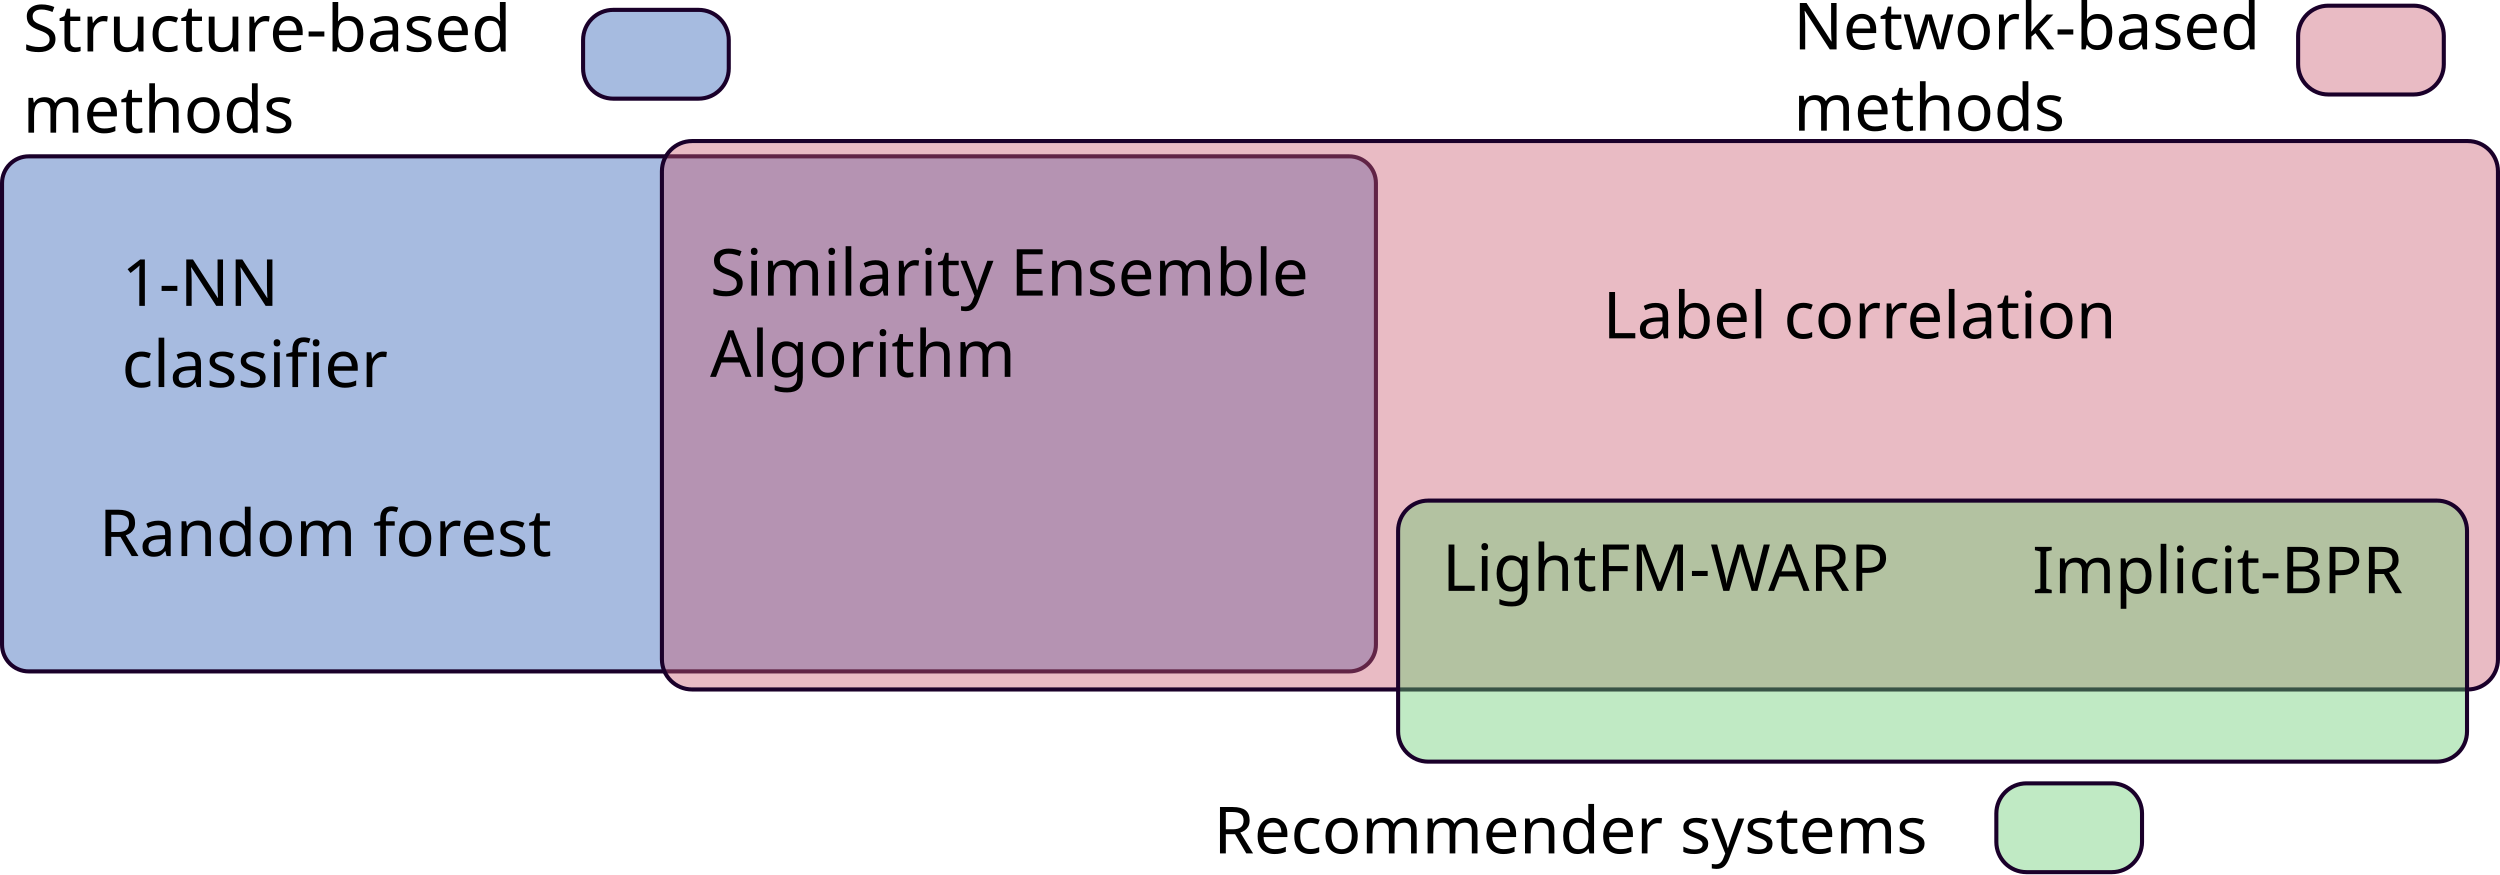
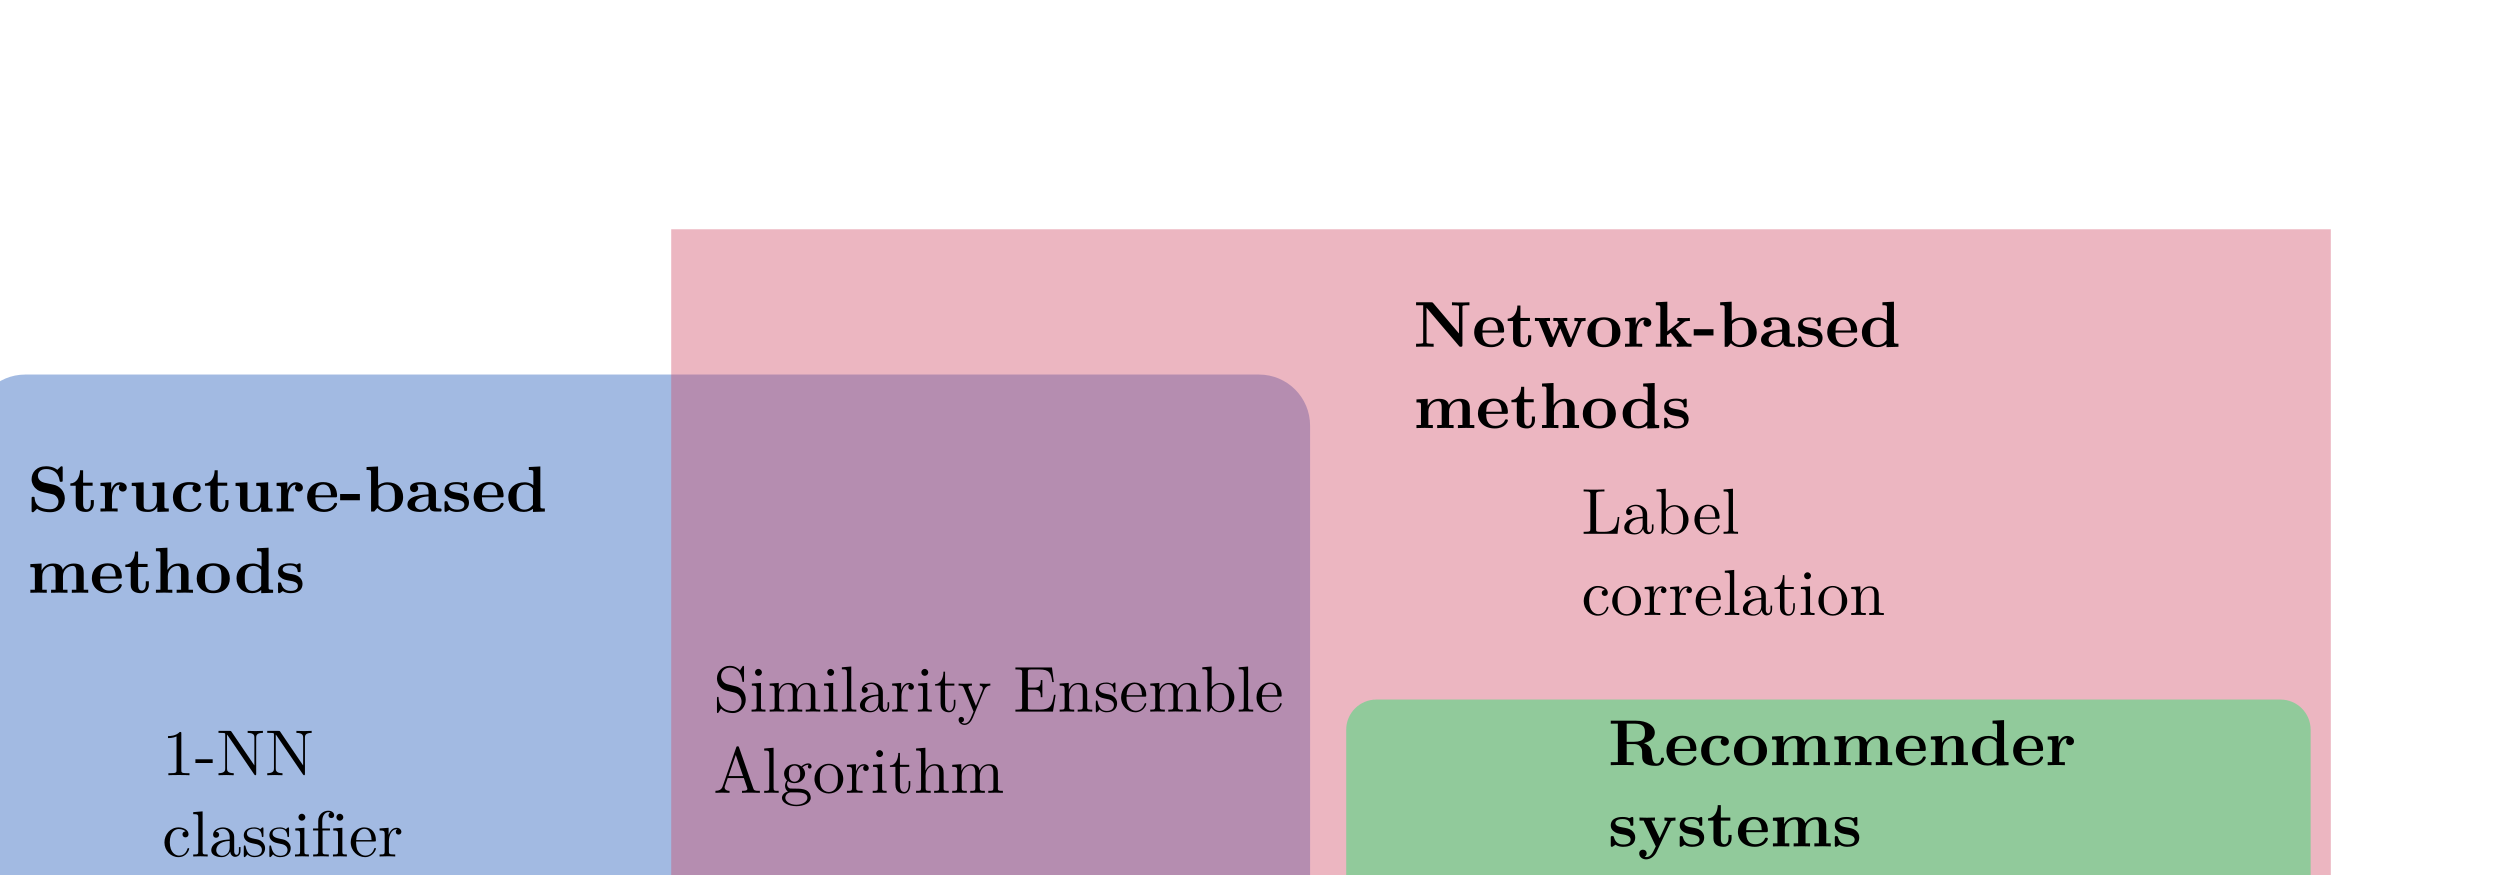
- <svg xmlns="http://www.w3.org/2000/svg" width="407.06mm" height="142.339mm" viewBox="0 0 407.06 142.339" version="1.1" id="svg8">
+ <svg xmlns="http://www.w3.org/2000/svg" id="svg8" version="1.1" viewBox="0 0 407.06 142.339" height="142.339mm" width="407.06mm">
  <defs id="defs2">
-     <marker orient="auto" refY="0" refX="0" id="Arrow1Lend" style="overflow:visible">
-       <path id="path895" d="M 0,0 5,-5 -12.5,0 5,5 Z" style="fill-rule:evenodd;stroke:#000000;stroke-width:1pt" transform="matrix(-0.8,0,0,-0.8,-10,0)" />
+     <marker style="overflow:visible" id="Arrow1Lend" refX="0" refY="0" orient="auto">
+       <path transform="matrix(-0.8,0,0,-0.8,-10,0)" style="fill-rule:evenodd;stroke:#000000;stroke-width:1pt" d="M 0,0 5,-5 -12.5,0 5,5 Z" id="path895" />
    </marker>
  </defs>
-   <g id="layer1" transform="translate(95.80929,8.825193)">
-     <rect style="fill:#275ab2;fill-opacity:0.409;stroke:#1a002a;stroke-width:0.665;stroke-linecap:round;stroke-linejoin:round;stroke-miterlimit:4;stroke-dasharray:none;stroke-dashoffset:0;stroke-opacity:1;paint-order:markers fill stroke" id="rect863" width="223.7" height="83.865" x="-95.477" y="16.631" ry="4.347" />
-     <rect style="fill:#c9586e;fill-opacity:0.408;stroke:#1a002a;stroke-width:0.665;stroke-linecap:round;stroke-opacity:1" id="rect861" width="298.951" height="89.294" x="11.967" y="14.142" ry="4.914" />
-     <rect style="fill:#64cc6f;fill-opacity:0.409;stroke:#1a002a;stroke-width:0.665;stroke-linecap:round;stroke-opacity:1" id="rect859" width="174.042" height="42.506" x="131.838" y="72.684" ry="4.914" />
-     <text xml:space="preserve" style="font-style:normal;font-weight:normal;font-size:10.583px;line-height:1.25;font-family:sans-serif;fill:#000000;fill-opacity:1;stroke:none;stroke-width:0.265" x="165.176" y="46.264" id="text835">
-       <tspan id="tspan833" x="165.176" y="46.264" style="stroke-width:0.265">Label correlation</tspan>
+   <g transform="translate(95.80929,8.825193)" id="layer1">
+     <rect ry="8.315" y="52.161" x="-100.013" height="129.059" width="217.518" id="rect863" style="fill:#1c57b9;fill-opacity:0.409;stroke:none;stroke-width:0.665;stroke-linecap:round;stroke-linejoin:round;stroke-miterlimit:4;stroke-dasharray:none;stroke-dashoffset:0;stroke-opacity:1;paint-order:markers fill stroke" />
+     <rect rx="0" ry="4.914" y="28.505" x="13.479" height="156.574" width="270.225" id="rect861" style="fill:#d14c68;fill-opacity:0.408;stroke:none;stroke-width:0.665;stroke-linecap:round;stroke-opacity:1" />
+     <rect ry="4.914" y="105.078" x="123.386" height="76.276" width="157.033" id="rect859" style="fill:#0de664;fill-opacity:0.409;stroke:none;stroke-width:0.665;stroke-linecap:round;stroke-opacity:1" />
+     <text id="text839" y="166.687" x="199.723" style="font-style:normal;font-variant:normal;font-weight:normal;font-stretch:normal;font-size:10.583px;line-height:1.25;font-family:'Latin Modern Roman';-inkscape-font-specification:'Latin Modern Roman, ';fill:#000000;fill-opacity:1;stroke:none;stroke-width:0.265" xml:space="preserve">
+       <tspan style="font-style:normal;font-variant:normal;font-weight:normal;font-stretch:normal;font-family:'Latin Modern Roman';-inkscape-font-specification:'Latin Modern Roman, ';stroke-width:0.265" y="166.687" x="199.723" id="tspan837">Implicit-BPR</tspan>
    </text>
-     <text xml:space="preserve" style="font-style:normal;font-weight:normal;font-size:10.583px;line-height:1.25;font-family:sans-serif;fill:#000000;fill-opacity:1;stroke:none;stroke-width:0.265" x="235.101" y="87.766" id="text839">
-       <tspan id="tspan837" x="235.101" y="87.766" style="stroke-width:0.265">Implicit-BPR</tspan>
+     <text id="text843" y="150.218" x="134.19" style="font-style:normal;font-variant:normal;font-weight:normal;font-stretch:normal;font-size:10.583px;line-height:1.25;font-family:'Latin Modern Roman';-inkscape-font-specification:'Latin Modern Roman, ';fill:#000000;fill-opacity:1;stroke:none;stroke-width:0.265" xml:space="preserve">
+       <tspan style="font-style:normal;font-variant:normal;font-weight:normal;font-stretch:normal;font-family:'Latin Modern Roman';-inkscape-font-specification:'Latin Modern Roman, ';stroke-width:0.265" y="150.218" x="134.19" id="tspan841">LightFM-WARP</tspan>
    </text>
-     <text xml:space="preserve" style="font-style:normal;font-weight:normal;font-size:10.583px;line-height:1.25;font-family:sans-serif;fill:#000000;fill-opacity:1;stroke:none;stroke-width:0.265" x="139.02" y="87.388" id="text843">
-       <tspan id="tspan841" x="139.02" y="87.388" style="stroke-width:0.265">LightFM-WARP</tspan>
+     <text id="text867" y="74.466" x="-91.335" style="font-style:normal;font-variant:normal;font-weight:normal;font-stretch:normal;font-size:10.583px;line-height:1.25;font-family:'Latin Modern Roman';-inkscape-font-specification:'Latin Modern Roman, ';fill:#000000;fill-opacity:1;stroke:none;stroke-width:0.265" xml:space="preserve">
+       <tspan style="font-style:normal;font-variant:normal;font-weight:bold;font-stretch:normal;font-family:'Latin Modern Roman';-inkscape-font-specification:'Latin Modern Roman,  Bold';stroke-width:0.265" y="74.466" x="-91.335" id="tspan865">Structure-based</tspan>
+       <tspan id="tspan869" style="font-style:normal;font-variant:normal;font-weight:bold;font-stretch:normal;font-family:'Latin Modern Roman';-inkscape-font-specification:'Latin Modern Roman,  Bold';stroke-width:0.265" y="87.695" x="-91.335">methods</tspan>
    </text>
-     <text xml:space="preserve" style="font-style:normal;font-weight:normal;font-size:10.583px;line-height:1.25;font-family:sans-serif;fill:#000000;fill-opacity:1;stroke:none;stroke-width:0.265" x="19.806" y="39.31" id="text851">
-       <tspan id="tspan849" x="19.806" y="39.31" style="stroke-width:0.265">Similarity Ensemble</tspan>
-       <tspan x="19.806" y="52.539" style="stroke-width:0.265" id="tspan1189">Algorithm</tspan>
+     <text xml:space="preserve" style="font-style:normal;font-variant:normal;font-weight:normal;font-stretch:normal;font-size:10.583px;line-height:1.25;font-family:'Latin Modern Roman';-inkscape-font-specification:'Latin Modern Roman, ';fill:#000000;fill-opacity:1;stroke:none;stroke-width:0.265" x="134.355" y="47.643" id="text867-0">
+       <tspan id="tspan865-8" x="134.355" y="47.643" style="font-style:normal;font-variant:normal;font-weight:bold;font-stretch:normal;font-family:'Latin Modern Roman';-inkscape-font-specification:'Latin Modern Roman,  Bold';stroke-width:0.265">Network-based</tspan>
+       <tspan x="134.355" y="60.873" style="font-style:normal;font-variant:normal;font-weight:bold;font-stretch:normal;font-family:'Latin Modern Roman';-inkscape-font-specification:'Latin Modern Roman,  Bold';stroke-width:0.265" id="tspan869-7">methods</tspan>
    </text>
-     <text xml:space="preserve" style="font-style:normal;font-weight:normal;font-size:10.583px;line-height:1.25;font-family:sans-serif;fill:#000000;fill-opacity:1;stroke:none;stroke-width:0.265" x="-75.973" y="40.973" id="text855">
-       <tspan id="tspan853" x="-75.973" y="40.973" style="stroke-width:0.265">1-NN </tspan>
-       <tspan x="-75.973" y="54.202" style="stroke-width:0.265" id="tspan1162">classifier</tspan>
+     <text id="text867-0-5" y="115.762" x="166.055" style="font-style:normal;font-variant:normal;font-weight:normal;font-stretch:normal;font-size:10.583px;line-height:1.25;font-family:'Latin Modern Roman';-inkscape-font-specification:'Latin Modern Roman, ';fill:#000000;fill-opacity:1;stroke:none;stroke-width:0.265" xml:space="preserve">
+       <tspan id="tspan869-7-9" style="font-style:normal;font-variant:normal;font-weight:bold;font-stretch:normal;font-family:'Latin Modern Roman';-inkscape-font-specification:'Latin Modern Roman,  Bold';stroke-width:0.265" y="115.762" x="166.055">Recommender </tspan>
+       <tspan id="tspan1485" style="font-style:normal;font-variant:normal;font-weight:bold;font-stretch:normal;font-family:'Latin Modern Roman';-inkscape-font-specification:'Latin Modern Roman,  Bold';stroke-width:0.265" y="128.991" x="166.055">systems</tspan>
    </text>
-     <text xml:space="preserve" style="font-style:normal;font-weight:normal;font-size:10.583px;line-height:1.25;font-family:sans-serif;fill:#000000;fill-opacity:1;stroke:none;stroke-width:0.265" x="-92.091" y="-0.449" id="text867">
-       <tspan id="tspan865" x="-92.091" y="-0.449" style="stroke-width:0.265">Structure-based</tspan>
-       <tspan x="-92.091" y="12.781" style="stroke-width:0.265" id="tspan869">methods</tspan>
+     <g id="g19548">
+       <text xml:space="preserve" style="font-style:normal;font-variant:normal;font-weight:normal;font-stretch:normal;font-size:10.583px;line-height:1.25;font-family:'Latin Modern Roman';-inkscape-font-specification:'Latin Modern Roman, ';fill:#000000;fill-opacity:1;stroke:none;stroke-width:0.265" x="177.573" y="305.632" id="text835">
+         <tspan id="tspan833" x="177.573" y="305.632" style="font-style:normal;font-variant:normal;font-weight:normal;font-stretch:normal;font-family:'Latin Modern Roman';-inkscape-font-specification:'Latin Modern Roman, ';stroke-width:0.265">Label </tspan>
+         <tspan x="177.573" y="318.861" style="font-style:normal;font-variant:normal;font-weight:normal;font-stretch:normal;font-family:'Latin Modern Roman';-inkscape-font-specification:'Latin Modern Roman, ';stroke-width:0.265" id="tspan19433">correlation</tspan>
+       </text>
+       <text xml:space="preserve" style="font-style:normal;font-variant:normal;font-weight:normal;font-stretch:normal;font-size:10.583px;line-height:1.25;font-family:'Latin Modern Roman';-inkscape-font-specification:'Latin Modern Roman, ';fill:#000000;fill-opacity:1;stroke:none;stroke-width:0.265" x="88.598" y="351.518" id="text851">
+         <tspan id="tspan849" x="88.598" y="351.518" style="font-style:normal;font-variant:normal;font-weight:normal;font-stretch:normal;font-family:'Latin Modern Roman';-inkscape-font-specification:'Latin Modern Roman, ';stroke-width:0.265">Similarity Ensemble</tspan>
+         <tspan x="88.598" y="364.747" style="font-style:normal;font-variant:normal;font-weight:normal;font-stretch:normal;font-family:'Latin Modern Roman';-inkscape-font-specification:'Latin Modern Roman, ';stroke-width:0.265" id="tspan1189">Algorithm</tspan>
+       </text>
+       <text xml:space="preserve" style="font-style:normal;font-variant:normal;font-weight:normal;font-stretch:normal;font-size:10.583px;line-height:1.25;font-family:'Latin Modern Roman';-inkscape-font-specification:'Latin Modern Roman, ';fill:#000000;fill-opacity:1;stroke:none;stroke-width:0.265;stroke-miterlimit:4;stroke-dasharray:none" x="15.27" y="371.399" id="text855">
+         <tspan id="tspan853" x="15.27" y="371.399" style="font-style:normal;font-variant:normal;font-weight:normal;font-stretch:normal;font-family:'Latin Modern Roman';-inkscape-font-specification:'Latin Modern Roman, ';fill:#000000;fill-opacity:1;stroke-width:0.265;stroke-miterlimit:4;stroke-dasharray:none">1-NN </tspan>
+         <tspan x="15.27" y="384.628" style="font-style:normal;font-variant:normal;font-weight:normal;font-stretch:normal;font-family:'Latin Modern Roman';-inkscape-font-specification:'Latin Modern Roman, ';fill:#000000;fill-opacity:1;stroke-width:0.265;stroke-miterlimit:4;stroke-dasharray:none" id="tspan1162">classifier</tspan>
+       </text>
+       <text id="text879" y="407.534" x="4.989" style="font-style:normal;font-variant:normal;font-weight:normal;font-stretch:normal;font-size:10.583px;line-height:1.25;font-family:'Latin Modern Roman';-inkscape-font-specification:'Latin Modern Roman, ';fill:#000000;fill-opacity:1;stroke:none;stroke-width:0.265" xml:space="preserve">
+         <tspan id="tspan877" style="font-style:normal;font-variant:normal;font-weight:normal;font-stretch:normal;font-family:'Latin Modern Roman';-inkscape-font-specification:'Latin Modern Roman, ';stroke-width:0.265" y="407.534" x="4.989">Random forest</tspan>
+       </text>
+       <text id="text19405" y="339.722" x="-26.889" style="font-style:normal;font-variant:normal;font-weight:normal;font-stretch:normal;font-size:13.066px;line-height:1.25;font-family:'Latin Modern Roman';-inkscape-font-specification:'Latin Modern Roman, ';fill:#000000;fill-opacity:1;stroke:none;stroke-width:0.327" xml:space="preserve">
+         <tspan style="font-style:normal;font-variant:normal;font-weight:bold;font-stretch:normal;font-family:'Latin Modern Roman';-inkscape-font-specification:'Latin Modern Roman,  Bold';stroke-width:0.327" y="339.722" x="-26.889" id="tspan19401">Structure-based</tspan>
+         <tspan id="tspan19403" style="font-style:normal;font-variant:normal;font-weight:bold;font-stretch:normal;font-family:'Latin Modern Roman';-inkscape-font-specification:'Latin Modern Roman,  Bold';stroke-width:0.327" y="356.055" x="-26.889">methods</tspan>
+       </text>
+       <text xml:space="preserve" style="font-style:normal;font-variant:normal;font-weight:normal;font-stretch:normal;font-size:13.945px;line-height:1.25;font-family:'Latin Modern Roman';-inkscape-font-specification:'Latin Modern Roman, ';fill:#000000;fill-opacity:1;stroke:none;stroke-width:0.349" x="174.441" y="273.08" id="text19411">
+         <tspan id="tspan19407" x="174.441" y="273.08" style="font-style:normal;font-variant:normal;font-weight:bold;font-stretch:normal;font-family:'Latin Modern Roman';-inkscape-font-specification:'Latin Modern Roman,  Bold';stroke-width:0.349">Network-based</tspan>
+         <tspan x="174.441" y="290.511" style="font-style:normal;font-variant:normal;font-weight:bold;font-stretch:normal;font-family:'Latin Modern Roman';-inkscape-font-specification:'Latin Modern Roman,  Bold';stroke-width:0.349" id="tspan19409">methods</tspan>
+       </text>
+       <text id="text19417" y="338.266" x="239.958" style="font-style:normal;font-variant:normal;font-weight:normal;font-stretch:normal;font-size:13.327px;line-height:1.25;font-family:'Latin Modern Roman';-inkscape-font-specification:'Latin Modern Roman, ';fill:#000000;fill-opacity:1;stroke:none;stroke-width:0.333" xml:space="preserve">
+         <tspan id="tspan19413" style="font-style:normal;font-variant:normal;font-weight:bold;font-stretch:normal;font-family:'Latin Modern Roman';-inkscape-font-specification:'Latin Modern Roman,  Bold';stroke-width:0.333" y="338.266" x="239.958">Recommender </tspan>
+         <tspan id="tspan19415" style="font-style:normal;font-variant:normal;font-weight:bold;font-stretch:normal;font-family:'Latin Modern Roman';-inkscape-font-specification:'Latin Modern Roman,  Bold';stroke-width:0.333" y="354.925" x="239.958">systems</tspan>
+       </text>
+       <text id="text19421" y="393.17" x="251.052" style="font-style:normal;font-variant:normal;font-weight:normal;font-stretch:normal;font-size:10.583px;line-height:1.25;font-family:'Latin Modern Roman';-inkscape-font-specification:'Latin Modern Roman, ';fill:#000000;fill-opacity:1;stroke:none;stroke-width:0.265" xml:space="preserve">
+         <tspan style="font-style:normal;font-variant:normal;font-weight:normal;font-stretch:normal;font-family:'Latin Modern Roman';-inkscape-font-specification:'Latin Modern Roman, ';stroke-width:0.265" y="393.17" x="251.052" id="tspan19419">Implicit-BPR</tspan>
+       </text>
+       <text id="text19425" y="376.701" x="275.478" style="font-style:normal;font-variant:normal;font-weight:normal;font-stretch:normal;font-size:10.583px;line-height:1.25;font-family:'Latin Modern Roman';-inkscape-font-specification:'Latin Modern Roman, ';fill:#000000;fill-opacity:1;stroke:none;stroke-width:0.265" xml:space="preserve">
+         <tspan style="font-style:normal;font-variant:normal;font-weight:normal;font-stretch:normal;font-family:'Latin Modern Roman';-inkscape-font-specification:'Latin Modern Roman, ';stroke-width:0.265" y="376.701" x="275.478" id="tspan19423">LightFM-WARP</tspan>
+       </text>
+       <path style="fill:none;fill-opacity:1;stroke:#a6002a;stroke-width:2;stroke-linecap:round;stroke-linejoin:round;stroke-miterlimit:4;stroke-dasharray:none;stroke-opacity:1;paint-order:markers fill stroke" id="path19427" d="m 359.4,362.348 a 69.926,69.926 0 0 1 -71.403,68.019 69.926,69.926 0 0 1 -68.413,-71.025 69.926,69.926 0 0 1 70.645,-68.806 69.926,69.926 0 0 1 69.196,70.263" />
+       <path d="M 367.084,359.625 A 143.253,106.211 0 0 1 220.803,462.94 143.253,106.211 0 0 1 80.648,355.058 143.253,106.211 0 0 1 225.376,250.548 143.253,106.211 0 0 1 367.134,357.271" id="path19429" style="fill:none;fill-opacity:1;stroke:#a6002a;stroke-width:2;stroke-linecap:round;stroke-linejoin:round;stroke-miterlimit:4;stroke-dasharray:none;stroke-opacity:1;paint-order:markers fill stroke" />
+       <path style="fill:none;fill-opacity:1;stroke:#a6002a;stroke-width:2;stroke-linecap:round;stroke-linejoin:round;stroke-miterlimit:4;stroke-dasharray:none;stroke-opacity:1;paint-order:markers fill stroke" id="path19431" d="M 189.898,362.022 A 116.417,71.815 0 0 1 71.021,431.878 116.417,71.815 0 0 1 -42.878,358.933 116.417,71.815 0 0 1 74.737,288.268 116.417,71.815 0 0 1 189.939,360.43" />
+     </g>
+     <text xml:space="preserve" style="font-style:normal;font-variant:normal;font-weight:normal;font-stretch:normal;font-size:10.583px;line-height:1.25;font-family:'Latin Modern Roman';-inkscape-font-specification:'Latin Modern Roman, ';fill:#000000;fill-opacity:1;stroke:none;stroke-width:0.265" x="214.615" y="591.382" id="text19439">
+       <tspan id="tspan19435" x="214.615" y="591.382" style="font-style:normal;font-variant:normal;font-weight:normal;font-stretch:normal;font-family:'Latin Modern Roman';-inkscape-font-specification:'Latin Modern Roman, ';stroke-width:0.265">Label </tspan>
+       <tspan x="214.615" y="604.611" style="font-style:normal;font-variant:normal;font-weight:normal;font-stretch:normal;font-family:'Latin Modern Roman';-inkscape-font-specification:'Latin Modern Roman, ';stroke-width:0.265" id="tspan19437">correlation</tspan>
    </text>
-     <text id="text867-0" y="-0.784" x="196.214" style="font-style:normal;font-weight:normal;font-size:10.583px;line-height:1.25;font-family:sans-serif;fill:#000000;fill-opacity:1;stroke:none;stroke-width:0.265" xml:space="preserve">
-       <tspan style="stroke-width:0.265" y="-0.784" x="196.214" id="tspan865-8">Network-based</tspan>
-       <tspan id="tspan869-7" style="stroke-width:0.265" y="12.445" x="196.214">methods</tspan>
+     <text xml:space="preserve" style="font-style:normal;font-variant:normal;font-weight:normal;font-stretch:normal;font-size:10.583px;line-height:1.25;font-family:'Latin Modern Roman';-inkscape-font-specification:'Latin Modern Roman, ';fill:#000000;fill-opacity:1;stroke:none;stroke-width:0.265" x="78.014" y="600.226" id="text19445">
+       <tspan id="tspan19441" x="78.014" y="600.226" style="font-style:normal;font-variant:normal;font-weight:normal;font-stretch:normal;font-family:'Latin Modern Roman';-inkscape-font-specification:'Latin Modern Roman, ';stroke-width:0.265">Similarity Ensemble</tspan>
+       <tspan x="78.014" y="613.455" style="font-style:normal;font-variant:normal;font-weight:normal;font-stretch:normal;font-family:'Latin Modern Roman';-inkscape-font-specification:'Latin Modern Roman, ';stroke-width:0.265" id="tspan19443">Algorithm</tspan>
    </text>
-     <text xml:space="preserve" style="font-style:normal;font-weight:normal;font-size:10.583px;line-height:1.25;font-family:sans-serif;fill:#000000;fill-opacity:1;stroke:none;stroke-width:0.265" x="101.799" y="130.125" id="text867-0-5">
-       <tspan x="101.799" y="130.125" style="stroke-width:0.265" id="tspan869-7-9">Recommender systems</tspan>
+     <text xml:space="preserve" style="font-style:normal;font-variant:normal;font-weight:normal;font-stretch:normal;font-size:10.583px;line-height:1.25;font-family:'Latin Modern Roman';-inkscape-font-specification:'Latin Modern Roman, ';fill:#000000;fill-opacity:1;stroke:none;stroke-width:0.265;stroke-miterlimit:4;stroke-dasharray:none" x="-32.355" y="593.649" id="text19451">
+       <tspan id="tspan19447" x="-32.355" y="593.649" style="font-style:normal;font-variant:normal;font-weight:normal;font-stretch:normal;font-family:'Latin Modern Roman';-inkscape-font-specification:'Latin Modern Roman, ';fill:#000000;fill-opacity:1;stroke-width:0.265;stroke-miterlimit:4;stroke-dasharray:none">1-NN </tspan>
+       <tspan x="-32.355" y="606.878" style="font-style:normal;font-variant:normal;font-weight:normal;font-stretch:normal;font-family:'Latin Modern Roman';-inkscape-font-specification:'Latin Modern Roman, ';fill:#000000;fill-opacity:1;stroke-width:0.265;stroke-miterlimit:4;stroke-dasharray:none" id="tspan19449">classifier</tspan>
    </text>
-     <rect ry="4.914" y="118.722" x="229.243" height="14.459" width="23.721" id="rect1193" style="fill:#64cc6f;fill-opacity:0.409;stroke:#1a002a;stroke-width:0.665;stroke-linecap:round;stroke-opacity:1" />
-     <rect style="fill:#c9586e;fill-opacity:0.408;stroke:#1a002a;stroke-width:0.665;stroke-linecap:round;stroke-opacity:1" id="rect1197" width="23.721" height="14.459" x="278.38" y="-7.9" ry="4.914" />
-     <rect ry="4.914" y="-7.219" x="-0.869" height="14.459" width="23.721" id="rect1199" style="fill:#2758b3;fill-opacity:0.408;stroke:#1a002a;stroke-width:0.665;stroke-linecap:round;stroke-opacity:1" />
-     <text id="text879" y="81.718" x="-79.677" style="font-style:normal;font-weight:normal;font-size:10.583px;line-height:1.25;font-family:sans-serif;fill:#000000;fill-opacity:1;stroke:none;stroke-width:0.265" xml:space="preserve">
-       <tspan id="tspan877" style="stroke-width:0.265" y="81.718" x="-79.677">Random forest</tspan>
+     <text id="text19455" y="645.659" x="-32.052" style="font-style:normal;font-variant:normal;font-weight:normal;font-stretch:normal;font-size:10.583px;line-height:1.25;font-family:'Latin Modern Roman';-inkscape-font-specification:'Latin Modern Roman, ';fill:#000000;fill-opacity:1;stroke:none;stroke-width:0.265" xml:space="preserve">
+       <tspan id="tspan19453" style="font-style:normal;font-variant:normal;font-weight:normal;font-stretch:normal;font-family:'Latin Modern Roman';-inkscape-font-specification:'Latin Modern Roman, ';stroke-width:0.265" y="645.659" x="-32.052">Random forest</tspan>
    </text>
+     <text id="text19461" y="561.972" x="-26.889" style="font-style:normal;font-variant:normal;font-weight:normal;font-stretch:normal;font-size:13.066px;line-height:1.25;font-family:'Latin Modern Roman';-inkscape-font-specification:'Latin Modern Roman, ';fill:#000000;fill-opacity:1;stroke:none;stroke-width:0.327" xml:space="preserve">
+       <tspan style="font-style:normal;font-variant:normal;font-weight:bold;font-stretch:normal;font-family:'Latin Modern Roman';-inkscape-font-specification:'Latin Modern Roman,  Bold';stroke-width:0.327" y="561.972" x="-26.889" id="tspan19457">Structure-based</tspan>
+       <tspan id="tspan19459" style="font-style:normal;font-variant:normal;font-weight:bold;font-stretch:normal;font-family:'Latin Modern Roman';-inkscape-font-specification:'Latin Modern Roman,  Bold';stroke-width:0.327" y="578.305" x="-26.889">methods</tspan>
+     </text>
+     <text xml:space="preserve" style="font-style:normal;font-variant:normal;font-weight:normal;font-stretch:normal;font-size:13.945px;line-height:1.25;font-family:'Latin Modern Roman';-inkscape-font-specification:'Latin Modern Roman, ';fill:#000000;fill-opacity:1;stroke:none;stroke-width:0.349" x="185.024" y="553.538" id="text19467">
+       <tspan id="tspan19463" x="185.024" y="553.538" style="font-style:normal;font-variant:normal;font-weight:bold;font-stretch:normal;font-family:'Latin Modern Roman';-inkscape-font-specification:'Latin Modern Roman,  Bold';stroke-width:0.349">Network-based</tspan>
+       <tspan x="185.024" y="570.969" style="font-style:normal;font-variant:normal;font-weight:bold;font-stretch:normal;font-family:'Latin Modern Roman';-inkscape-font-specification:'Latin Modern Roman,  Bold';stroke-width:0.349" id="tspan19465">methods</tspan>
+     </text>
+     <g transform="translate(-46.56667,73.025)" id="g19497">
+       <text xml:space="preserve" style="font-style:normal;font-variant:normal;font-weight:normal;font-stretch:normal;font-size:13.327px;line-height:1.25;font-family:'Latin Modern Roman';-inkscape-font-specification:'Latin Modern Roman, ';fill:#000000;fill-opacity:1;stroke:none;stroke-width:0.333" x="229.375" y="586.975" id="text19473">
+         <tspan x="229.375" y="586.975" style="font-style:normal;font-variant:normal;font-weight:bold;font-stretch:normal;font-family:'Latin Modern Roman';-inkscape-font-specification:'Latin Modern Roman,  Bold';stroke-width:0.333" id="tspan19469">Recommender </tspan>
+         <tspan x="229.375" y="603.634" style="font-style:normal;font-variant:normal;font-weight:bold;font-stretch:normal;font-family:'Latin Modern Roman';-inkscape-font-specification:'Latin Modern Roman,  Bold';stroke-width:0.333" id="tspan19471">systems</tspan>
+       </text>
+       <text xml:space="preserve" style="font-style:normal;font-variant:normal;font-weight:normal;font-stretch:normal;font-size:10.583px;line-height:1.25;font-family:'Latin Modern Roman';-inkscape-font-specification:'Latin Modern Roman, ';fill:#000000;fill-opacity:1;stroke:none;stroke-width:0.265" x="240.469" y="641.879" id="text19477">
+         <tspan id="tspan19475" x="240.469" y="641.879" style="font-style:normal;font-variant:normal;font-weight:normal;font-stretch:normal;font-family:'Latin Modern Roman';-inkscape-font-specification:'Latin Modern Roman, ';stroke-width:0.265">Implicit-BPR</tspan>
+       </text>
+       <text xml:space="preserve" style="font-style:normal;font-variant:normal;font-weight:normal;font-stretch:normal;font-size:10.583px;line-height:1.25;font-family:'Latin Modern Roman';-inkscape-font-specification:'Latin Modern Roman, ';fill:#000000;fill-opacity:1;stroke:none;stroke-width:0.265" x="264.895" y="625.409" id="text19481">
+         <tspan id="tspan19479" x="264.895" y="625.409" style="font-style:normal;font-variant:normal;font-weight:normal;font-stretch:normal;font-family:'Latin Modern Roman';-inkscape-font-specification:'Latin Modern Roman, ';stroke-width:0.265">LightFM-WARP</tspan>
+       </text>
+       <path d="m 348.817,611.056 a 69.926,69.926 0 0 1 -71.403,68.019 69.926,69.926 0 0 1 -68.413,-71.025 69.926,69.926 0 0 1 70.645,-68.806 69.926,69.926 0 0 1 69.196,70.263" id="path19483" style="fill:none;fill-opacity:1;stroke:#a6002a;stroke-width:2;stroke-linecap:round;stroke-linejoin:round;stroke-miterlimit:4;stroke-dasharray:none;stroke-opacity:1;paint-order:markers fill stroke" />
+     </g>
+     <path d="M 356.5,635.364 A 143.253,127.378 0 0 1 210.22,759.269 143.253,127.378 0 0 1 70.065,629.887 143.253,127.378 0 0 1 214.792,504.549 143.253,127.378 0 0 1 356.551,632.542" id="path19485" style="fill:none;fill-opacity:1;stroke:#a6002a;stroke-width:2;stroke-linecap:round;stroke-linejoin:round;stroke-miterlimit:4;stroke-dasharray:none;stroke-opacity:1;paint-order:markers fill stroke" />
+     <path style="fill:none;fill-opacity:1;stroke:#a6002a;stroke-width:2;stroke-linecap:round;stroke-linejoin:round;stroke-miterlimit:4;stroke-dasharray:none;stroke-opacity:1;paint-order:markers fill stroke" id="path19487" d="M 180.069,606.031 A 122.464,93.738 0 0 1 55.016,697.213 122.464,93.738 0 0 1 -64.8,602 122.464,93.738 0 0 1 58.925,509.763 122.464,93.738 0 0 1 180.112,603.954" />
+     <text xml:space="preserve" style="font-style:normal;font-variant:normal;font-weight:normal;font-stretch:normal;font-size:10.583px;line-height:1.25;font-family:'Latin Modern Roman';-inkscape-font-specification:'Latin Modern Roman, ';fill:#000000;fill-opacity:1;stroke:none;stroke-width:0.265" x="161.698" y="78.09" id="text19503">
+       <tspan id="tspan19499" x="161.698" y="78.09" style="font-style:normal;font-variant:normal;font-weight:normal;font-stretch:normal;font-family:'Latin Modern Roman';-inkscape-font-specification:'Latin Modern Roman, ';stroke-width:0.265">Label </tspan>
+       <tspan x="161.698" y="91.319" style="font-style:normal;font-variant:normal;font-weight:normal;font-stretch:normal;font-family:'Latin Modern Roman';-inkscape-font-specification:'Latin Modern Roman, ';stroke-width:0.265" id="tspan19501">correlation</tspan>
+     </text>
+     <text xml:space="preserve" style="font-style:normal;font-variant:normal;font-weight:normal;font-stretch:normal;font-size:10.583px;line-height:1.25;font-family:'Latin Modern Roman';-inkscape-font-specification:'Latin Modern Roman, ';fill:#000000;fill-opacity:1;stroke:none;stroke-width:0.265" x="20.335" y="107.043" id="text19509">
+       <tspan id="tspan19505" x="20.335" y="107.043" style="font-style:normal;font-variant:normal;font-weight:normal;font-stretch:normal;font-family:'Latin Modern Roman';-inkscape-font-specification:'Latin Modern Roman, ';stroke-width:0.265">Similarity Ensemble</tspan>
+       <tspan x="20.335" y="120.272" style="font-style:normal;font-variant:normal;font-weight:normal;font-stretch:normal;font-family:'Latin Modern Roman';-inkscape-font-specification:'Latin Modern Roman, ';stroke-width:0.265" id="tspan19507">Algorithm</tspan>
+     </text>
+     <text xml:space="preserve" style="font-style:normal;font-variant:normal;font-weight:normal;font-stretch:normal;font-size:10.583px;line-height:1.25;font-family:'Latin Modern Roman';-inkscape-font-specification:'Latin Modern Roman, ';fill:#000000;fill-opacity:1;stroke:none;stroke-width:0.265;stroke-miterlimit:4;stroke-dasharray:none" x="-69.396" y="117.399" id="text19515">
+       <tspan id="tspan19511" x="-69.396" y="117.399" style="font-style:normal;font-variant:normal;font-weight:normal;font-stretch:normal;font-family:'Latin Modern Roman';-inkscape-font-specification:'Latin Modern Roman, ';fill:#000000;fill-opacity:1;stroke-width:0.265;stroke-miterlimit:4;stroke-dasharray:none">1-NN </tspan>
+       <tspan x="-69.396" y="130.629" style="font-style:normal;font-variant:normal;font-weight:normal;font-stretch:normal;font-family:'Latin Modern Roman';-inkscape-font-specification:'Latin Modern Roman, ';fill:#000000;fill-opacity:1;stroke-width:0.265;stroke-miterlimit:4;stroke-dasharray:none" id="tspan19513">classifier</tspan>
+     </text>
+     <text id="text19519" y="153.534" x="-79.677" style="font-style:normal;font-variant:normal;font-weight:normal;font-stretch:normal;font-size:10.583px;line-height:1.25;font-family:'Latin Modern Roman';-inkscape-font-specification:'Latin Modern Roman, ';fill:#000000;fill-opacity:1;stroke:none;stroke-width:0.265" xml:space="preserve">
+       <tspan id="tspan19517" style="font-style:normal;font-variant:normal;font-weight:normal;font-stretch:normal;font-family:'Latin Modern Roman';-inkscape-font-specification:'Latin Modern Roman, ';stroke-width:0.265" y="153.534" x="-79.677">Random forest</tspan>
+     </text>
+     <text transform="matrix(1,0,0,0,374.0511,-8.825193)" xml:space="preserve" style="font-style:normal;font-variant:normal;font-weight:normal;font-stretch:normal;font-size:10.583px;line-height:1.25;font-family:'Latin Modern Roman';-inkscape-font-specification:'Latin Modern Roman, ';fill:#000000;fill-opacity:1;stroke:none;stroke-width:0.265" x="-260.879" y="279.929" id="text19554">
+       <tspan id="tspan19550" x="-260.879" y="279.929" style="font-style:normal;font-variant:normal;font-weight:normal;font-stretch:normal;font-family:'Latin Modern Roman';-inkscape-font-specification:'Latin Modern Roman, ';stroke-width:0.265">Label </tspan>
+       <tspan x="-260.879" y="293.158" style="font-style:normal;font-variant:normal;font-weight:normal;font-stretch:normal;font-family:'Latin Modern Roman';-inkscape-font-specification:'Latin Modern Roman, ';stroke-width:0.265" id="tspan19552">correlation</tspan>
+     </text>
+     <text transform="matrix(1,0,0,0,374.0511,-8.825193)" xml:space="preserve" style="font-style:normal;font-variant:normal;font-weight:normal;font-stretch:normal;font-size:10.583px;line-height:1.25;font-family:'Latin Modern Roman';-inkscape-font-specification:'Latin Modern Roman, ';fill:#000000;fill-opacity:1;stroke:none;stroke-width:0.265" x="-347.738" y="328.461" id="text19560">
+       <tspan id="tspan19556" x="-347.738" y="328.461" style="font-style:normal;font-variant:normal;font-weight:normal;font-stretch:normal;font-family:'Latin Modern Roman';-inkscape-font-specification:'Latin Modern Roman, ';stroke-width:0.265">Similarity Ensemble</tspan>
+       <tspan x="-347.738" y="341.69" style="font-style:normal;font-variant:normal;font-weight:normal;font-stretch:normal;font-family:'Latin Modern Roman';-inkscape-font-specification:'Latin Modern Roman, ';stroke-width:0.265" id="tspan19558">Algorithm</tspan>
+     </text>
+     <text transform="matrix(1,0,0,0,374.0511,-8.825193)" xml:space="preserve" style="font-style:normal;font-variant:normal;font-weight:normal;font-stretch:normal;font-size:10.583px;line-height:1.25;font-family:'Latin Modern Roman';-inkscape-font-specification:'Latin Modern Roman, ';fill:#000000;fill-opacity:1;stroke:none;stroke-width:0.265;stroke-miterlimit:4;stroke-dasharray:none" x="-423.182" y="345.697" id="text19566">
+       <tspan id="tspan19562" x="-423.182" y="345.697" style="font-style:normal;font-variant:normal;font-weight:normal;font-stretch:normal;font-family:'Latin Modern Roman';-inkscape-font-specification:'Latin Modern Roman, ';fill:#000000;fill-opacity:1;stroke-width:0.265;stroke-miterlimit:4;stroke-dasharray:none">1-NN </tspan>
+       <tspan x="-423.182" y="358.926" style="font-style:normal;font-variant:normal;font-weight:normal;font-stretch:normal;font-family:'Latin Modern Roman';-inkscape-font-specification:'Latin Modern Roman, ';fill:#000000;fill-opacity:1;stroke-width:0.265;stroke-miterlimit:4;stroke-dasharray:none" id="tspan19564">classifier</tspan>
+     </text>
+     <text transform="matrix(1,0,0,0,374.0511,-8.825193)" id="text19570" y="381.831" x="-433.463" style="font-style:normal;font-variant:normal;font-weight:normal;font-stretch:normal;font-size:10.583px;line-height:1.25;font-family:'Latin Modern Roman';-inkscape-font-specification:'Latin Modern Roman, ';fill:#000000;fill-opacity:1;stroke:none;stroke-width:0.265" xml:space="preserve">
+       <tspan id="tspan19568" style="font-style:normal;font-variant:normal;font-weight:normal;font-stretch:normal;font-family:'Latin Modern Roman';-inkscape-font-specification:'Latin Modern Roman, ';stroke-width:0.265" y="381.831" x="-433.463">Random forest</tspan>
+     </text>
+     <text transform="matrix(1,0,0,0,374.0511,-8.825193)" id="text19576" y="314.02" x="-465.341" style="font-style:normal;font-variant:normal;font-weight:normal;font-stretch:normal;font-size:13.066px;line-height:1.25;font-family:'Latin Modern Roman';-inkscape-font-specification:'Latin Modern Roman, ';fill:#000000;fill-opacity:1;stroke:none;stroke-width:0.327" xml:space="preserve">
+       <tspan style="font-style:normal;font-variant:normal;font-weight:bold;font-stretch:normal;font-family:'Latin Modern Roman';-inkscape-font-specification:'Latin Modern Roman,  Bold';stroke-width:0.327" y="314.02" x="-465.341" id="tspan19572">Structure-based</tspan>
+       <tspan id="tspan19574" style="font-style:normal;font-variant:normal;font-weight:bold;font-stretch:normal;font-family:'Latin Modern Roman';-inkscape-font-specification:'Latin Modern Roman,  Bold';stroke-width:0.327" y="330.353" x="-465.341">methods</tspan>
+     </text>
+     <text transform="matrix(1,0,0,0,374.0511,-8.825193)" xml:space="preserve" style="font-style:normal;font-variant:normal;font-weight:normal;font-stretch:normal;font-size:13.945px;line-height:1.25;font-family:'Latin Modern Roman';-inkscape-font-specification:'Latin Modern Roman, ';fill:#000000;fill-opacity:1;stroke:none;stroke-width:0.349" x="-264.011" y="247.378" id="text19582">
+       <tspan id="tspan19578" x="-264.011" y="247.378" style="font-style:normal;font-variant:normal;font-weight:bold;font-stretch:normal;font-family:'Latin Modern Roman';-inkscape-font-specification:'Latin Modern Roman,  Bold';stroke-width:0.349">Network-based</tspan>
+       <tspan x="-264.011" y="264.808" style="font-style:normal;font-variant:normal;font-weight:bold;font-stretch:normal;font-family:'Latin Modern Roman';-inkscape-font-specification:'Latin Modern Roman,  Bold';stroke-width:0.349" id="tspan19580">methods</tspan>
+     </text>
+     <text transform="matrix(1,0,0,0,374.0511,-8.825193)" id="text19588" y="312.564" x="-198.494" style="font-style:normal;font-variant:normal;font-weight:normal;font-stretch:normal;font-size:13.327px;line-height:1.25;font-family:'Latin Modern Roman';-inkscape-font-specification:'Latin Modern Roman, ';fill:#000000;fill-opacity:1;stroke:none;stroke-width:0.333" xml:space="preserve">
+       <tspan id="tspan19584" style="font-style:normal;font-variant:normal;font-weight:bold;font-stretch:normal;font-family:'Latin Modern Roman';-inkscape-font-specification:'Latin Modern Roman,  Bold';stroke-width:0.333" y="312.564" x="-198.494">Recommender </tspan>
+       <tspan id="tspan19586" style="font-style:normal;font-variant:normal;font-weight:bold;font-stretch:normal;font-family:'Latin Modern Roman';-inkscape-font-specification:'Latin Modern Roman,  Bold';stroke-width:0.333" y="329.223" x="-198.494">systems</tspan>
+     </text>
+     <text transform="matrix(1,0,0,0,374.0511,-8.825193)" id="text19592" y="370.114" x="-187.401" style="font-style:normal;font-variant:normal;font-weight:normal;font-stretch:normal;font-size:10.583px;line-height:1.25;font-family:'Latin Modern Roman';-inkscape-font-specification:'Latin Modern Roman, ';fill:#000000;fill-opacity:1;stroke:none;stroke-width:0.265" xml:space="preserve">
+       <tspan style="font-style:normal;font-variant:normal;font-weight:normal;font-stretch:normal;font-family:'Latin Modern Roman';-inkscape-font-specification:'Latin Modern Roman, ';stroke-width:0.265" y="370.114" x="-187.401" id="tspan19590">Implicit-BPR</tspan>
+     </text>
+     <text transform="matrix(1,0,0,0,374.0511,-8.825193)" id="text19596" y="350.999" x="-162.974" style="font-style:normal;font-variant:normal;font-weight:normal;font-stretch:normal;font-size:10.583px;line-height:1.25;font-family:'Latin Modern Roman';-inkscape-font-specification:'Latin Modern Roman, ';fill:#000000;fill-opacity:1;stroke:none;stroke-width:0.265" xml:space="preserve">
+       <tspan style="font-style:normal;font-variant:normal;font-weight:normal;font-stretch:normal;font-family:'Latin Modern Roman';-inkscape-font-specification:'Latin Modern Roman, ';stroke-width:0.265" y="350.999" x="-162.974" id="tspan19594">LightFM-WARP</tspan>
+     </text>
+     <path style="fill:none;fill-opacity:1;stroke:#f39a00;stroke-width:0;stroke-linecap:round;stroke-linejoin:round;stroke-miterlimit:4;stroke-dasharray:none;stroke-opacity:0.794;paint-order:markers fill stroke" id="path19598" d="m -79.053,336.645 a 69.926,69.926 0 0 1 -71.403,68.019 69.926,69.926 0 0 1 -68.413,-71.025 69.926,69.926 0 0 1 70.645,-68.806 69.926,69.926 0 0 1 69.196,70.263" />
+     <path id="path19600" style="fill:none;fill-opacity:1;stroke:#a6002a;stroke-width:0;stroke-linecap:round;stroke-linejoin:round;stroke-miterlimit:4;stroke-dasharray:none;stroke-opacity:0.599;paint-order:markers fill stroke" d="M -71.369,333.923 A 143.253,106.211 0 0 1 -217.649,437.238 143.253,106.211 0 0 1 -357.804,329.356 143.253,106.211 0 0 1 -213.077,224.845 143.253,106.211 0 0 1 -71.318,331.569" />
+     <path style="fill:none;fill-opacity:1;stroke:#137ac9;stroke-width:0;stroke-linecap:round;stroke-linejoin:round;stroke-miterlimit:4;stroke-dasharray:none;stroke-opacity:0.551;paint-order:markers fill stroke" id="path19602" d="m -248.554,336.319 a 116.417,71.815 0 0 1 -118.877,69.857 116.417,71.815 0 0 1 -113.899,-72.945 116.417,71.815 0 0 1 117.615,-70.665 116.417,71.815 0 0 1 115.202,72.162" />
  </g>
</svg>
